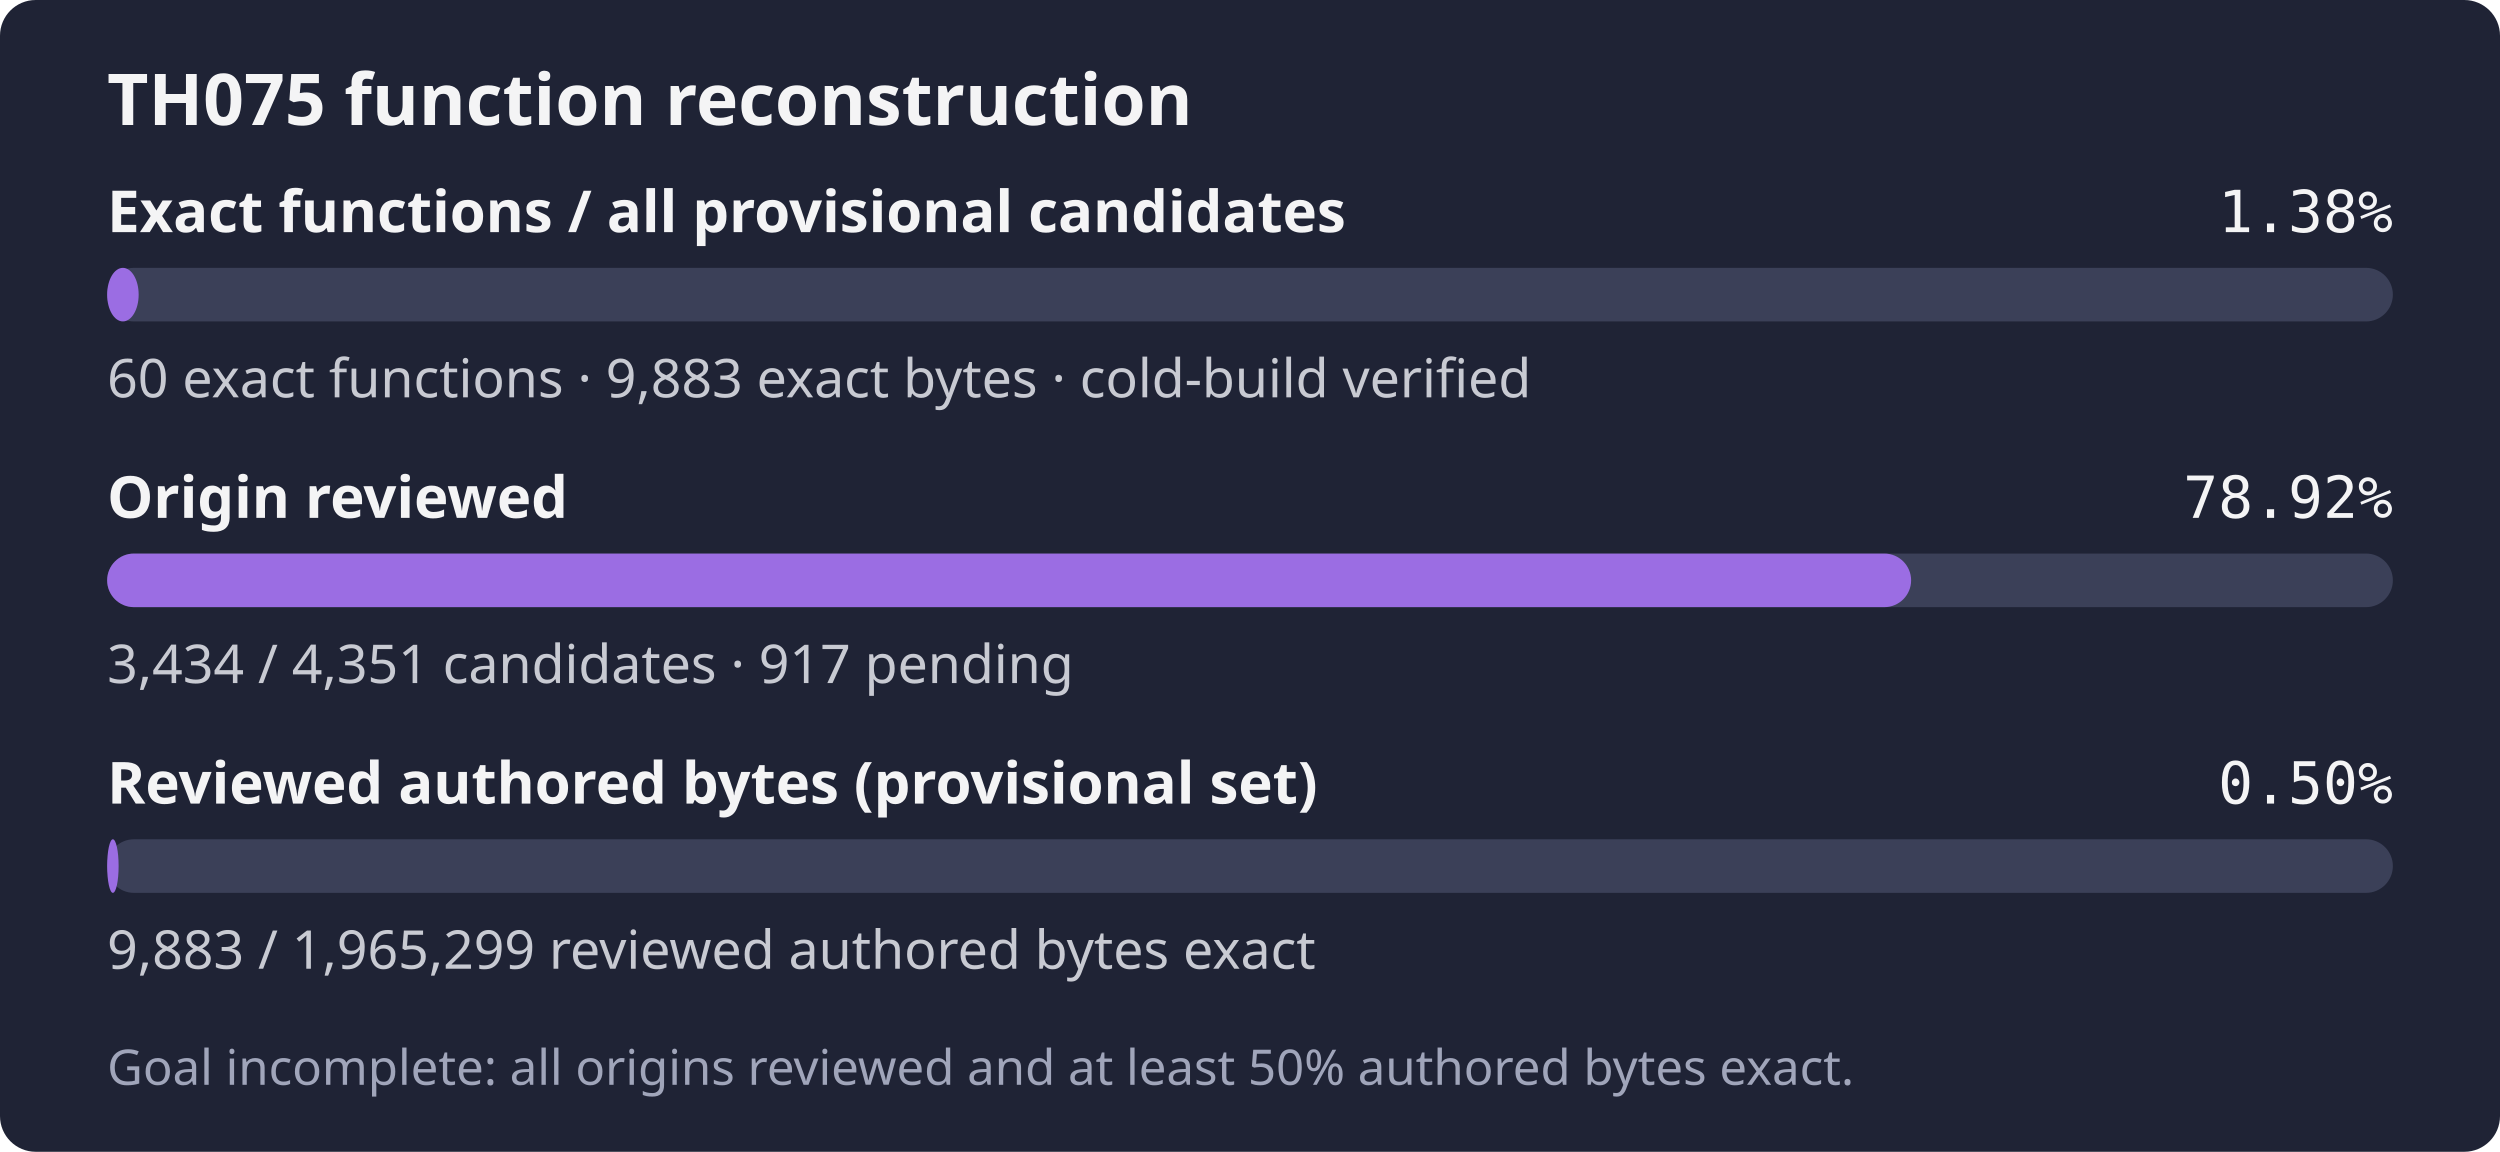
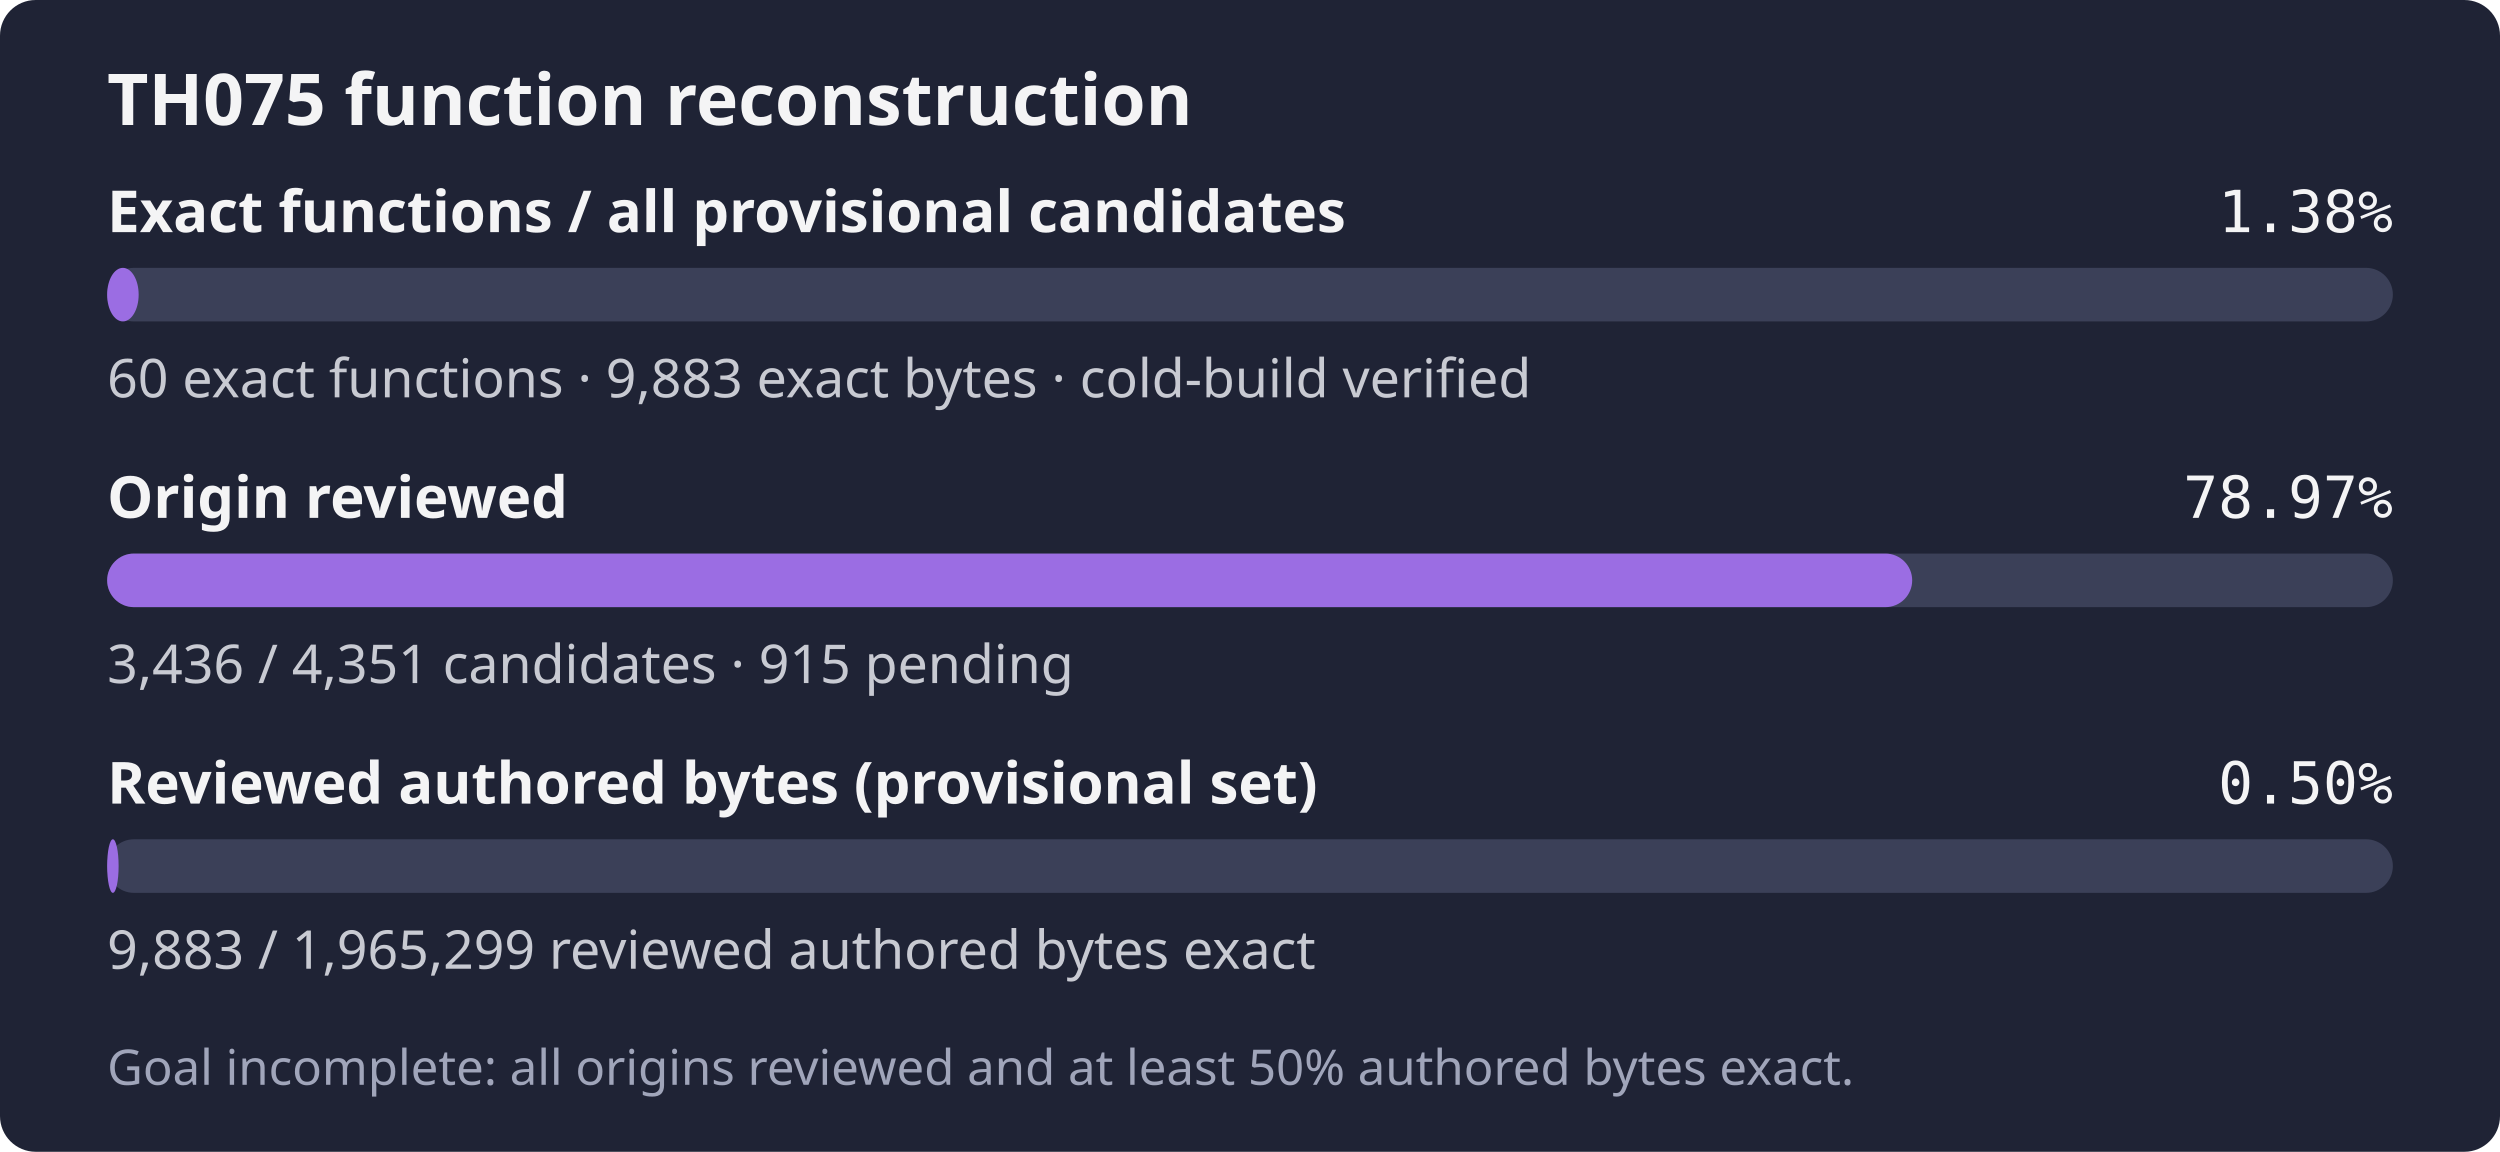
- <svg xmlns="http://www.w3.org/2000/svg" width="560" height="258" role="img" aria-label="TH075: 60 exact functions, 9,883 exact bytes; 3,434 of 4,351 candidates reviewed; Goal incomplete: all origins reviewed and at least 50% authored bytes exact.">
+ <svg xmlns="http://www.w3.org/2000/svg" width="560" height="258" role="img" aria-label="TH075: 60 exact functions, 9,883 exact bytes; 3,436 of 4,351 candidates reviewed; Goal incomplete: all origins reviewed and at least 50% authored bytes exact.">
  <rect width="560" height="258" rx="8" fill="#1f2335" />
  <text x="24" y="28" fill="#f4f4f5" font-family="sans-serif" font-size="16" font-weight="600">TH075 function reconstruction</text>
  <text x="24" y="52" fill="#f4f4f5" font-family="sans-serif" font-size="13" font-weight="600">Exact functions / all provisional candidates</text>
  <text x="536" y="52" fill="#f4f4f5" text-anchor="end" font-family="monospace" font-size="13">1.38%</text>
  <rect x="24" y="60" width="512" height="12" rx="6" fill="#3b4058" />
  <rect x="24" y="60" width="7.06" height="12" rx="6" fill="#9b6de3" />
  <text x="24" y="89" fill="#c8cad2" font-family="sans-serif" font-size="12">60 exact functions · 9,883 exact bytes · cold-build verified</text>
  <text x="24" y="116" fill="#f4f4f5" font-family="sans-serif" font-size="13" font-weight="600">Origin reviewed</text>
-   <text x="536" y="116" fill="#f4f4f5" text-anchor="end" font-family="monospace" font-size="13">78.92%</text>
+   <text x="536" y="116" fill="#f4f4f5" text-anchor="end" font-family="monospace" font-size="13">78.97%</text>
  <rect x="24" y="124" width="512" height="12" rx="6" fill="#3b4058" />
-   <rect x="24" y="124" width="404.09" height="12" rx="6" fill="#9b6de3" />
-   <text x="24" y="153" fill="#c8cad2" font-family="sans-serif" font-size="12">3,434 / 4,351 candidates · 917 pending</text>
+   <rect x="24" y="124" width="404.33" height="12" rx="6" fill="#9b6de3" />
+   <text x="24" y="153" fill="#c8cad2" font-family="sans-serif" font-size="12">3,436 / 4,351 candidates · 915 pending</text>
  <text x="24" y="180" fill="#f4f4f5" font-family="sans-serif" font-size="13" font-weight="600">Reviewed authored bytes (provisional set)</text>
  <text x="536" y="180" fill="#f4f4f5" text-anchor="end" font-family="monospace" font-size="13">0.50%</text>
  <rect x="24" y="188" width="512" height="12" rx="6" fill="#3b4058" />
  <rect x="24" y="188" width="2.57" height="12" rx="6" fill="#9b6de3" />
  <text x="24" y="217" fill="#c8cad2" font-family="sans-serif" font-size="12">9,883 / 1,965,299 reviewed authored bytes exact</text>
  <text x="24" y="243" fill="#a0a5ba" font-family="sans-serif" font-size="11">Goal incomplete: all origins reviewed and at least 50% authored bytes exact.</text>
</svg>
